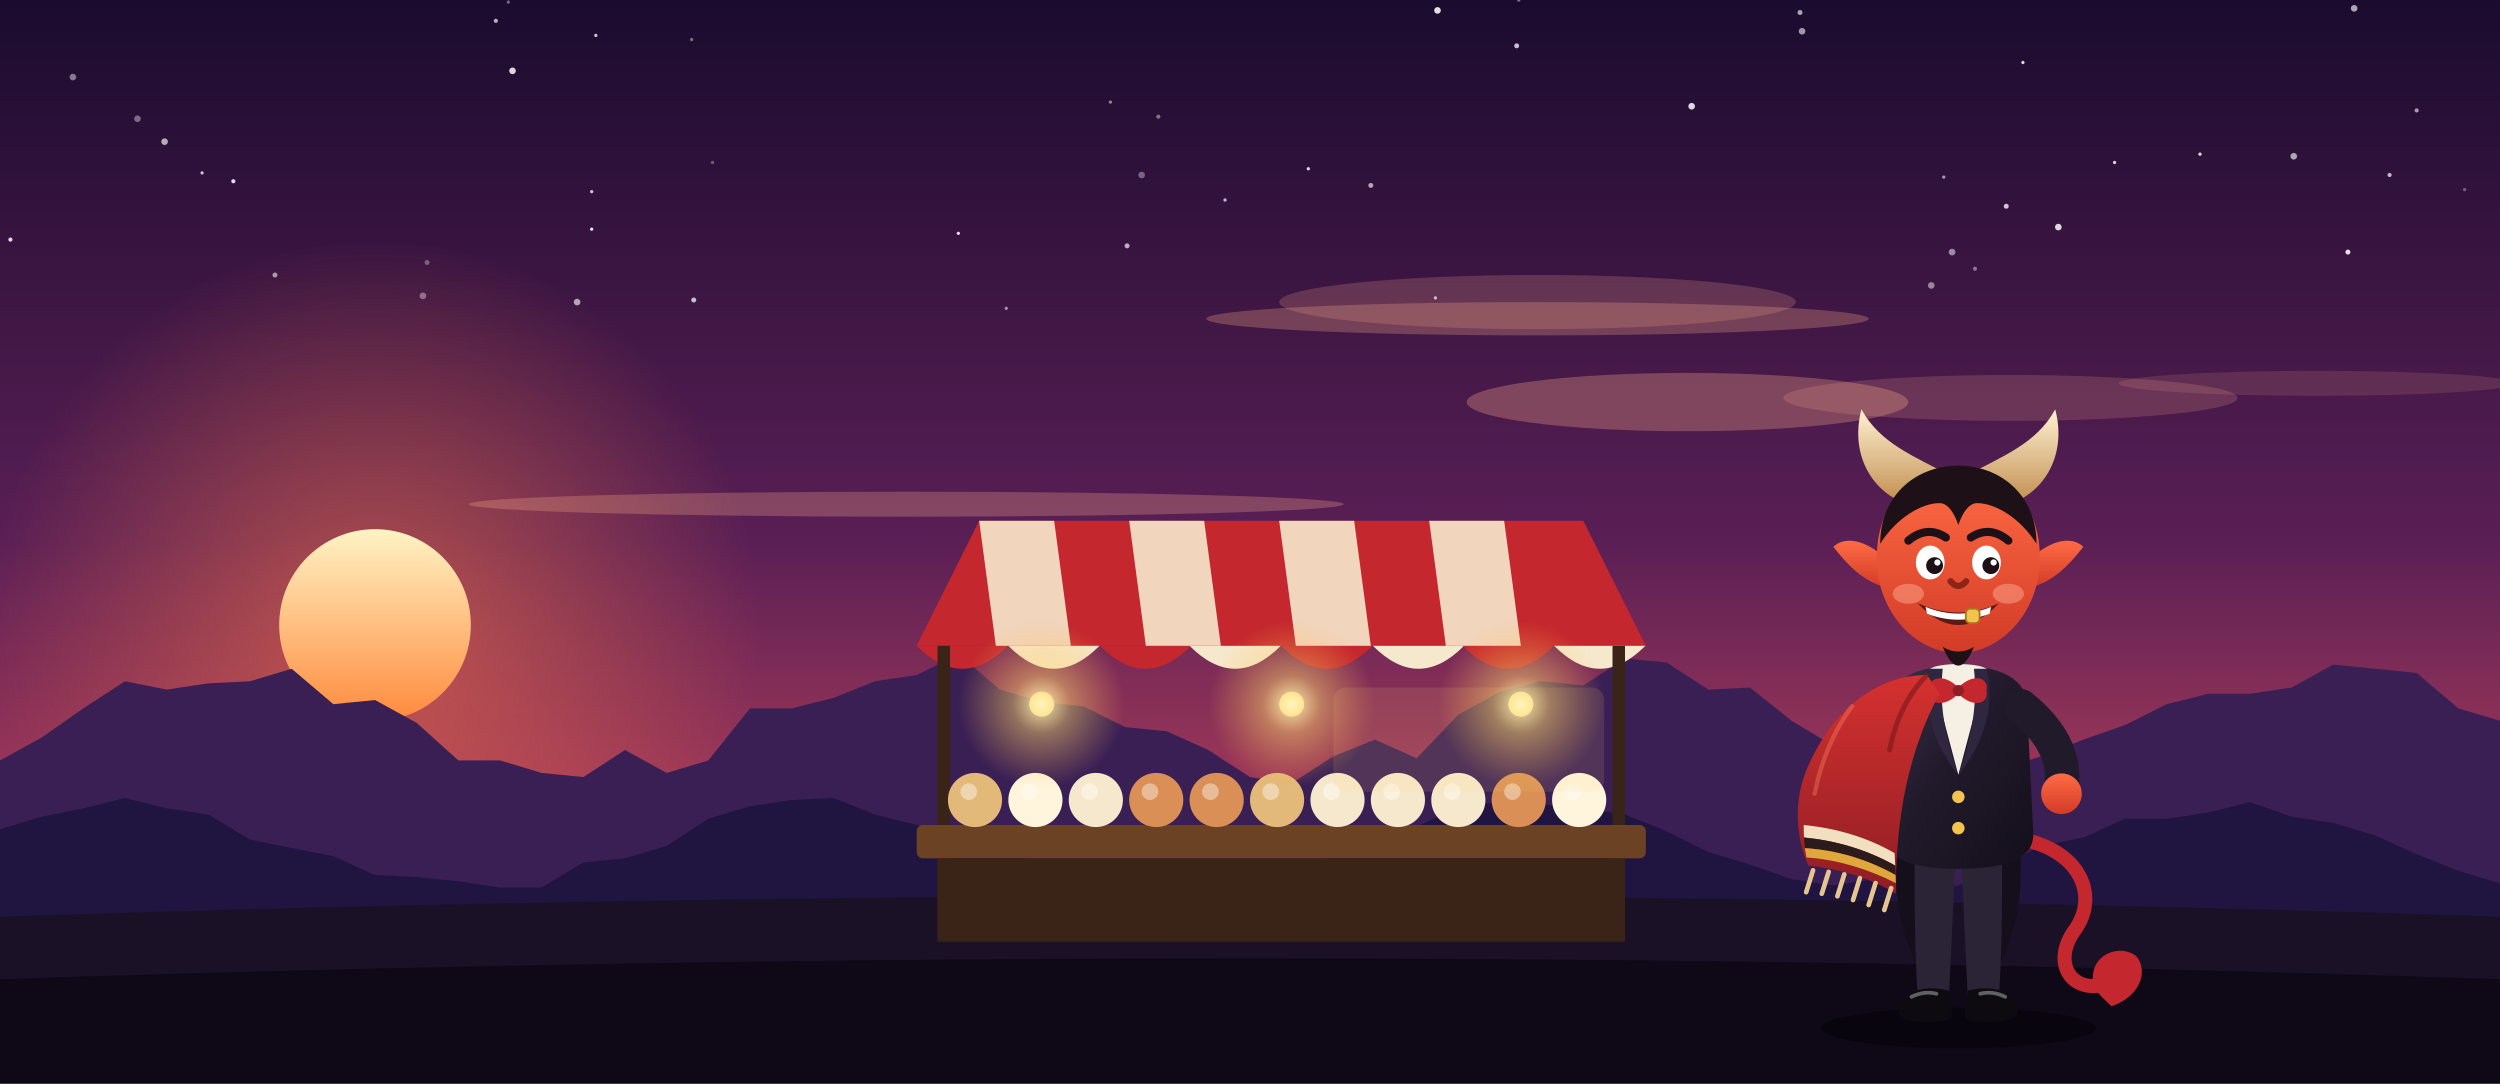
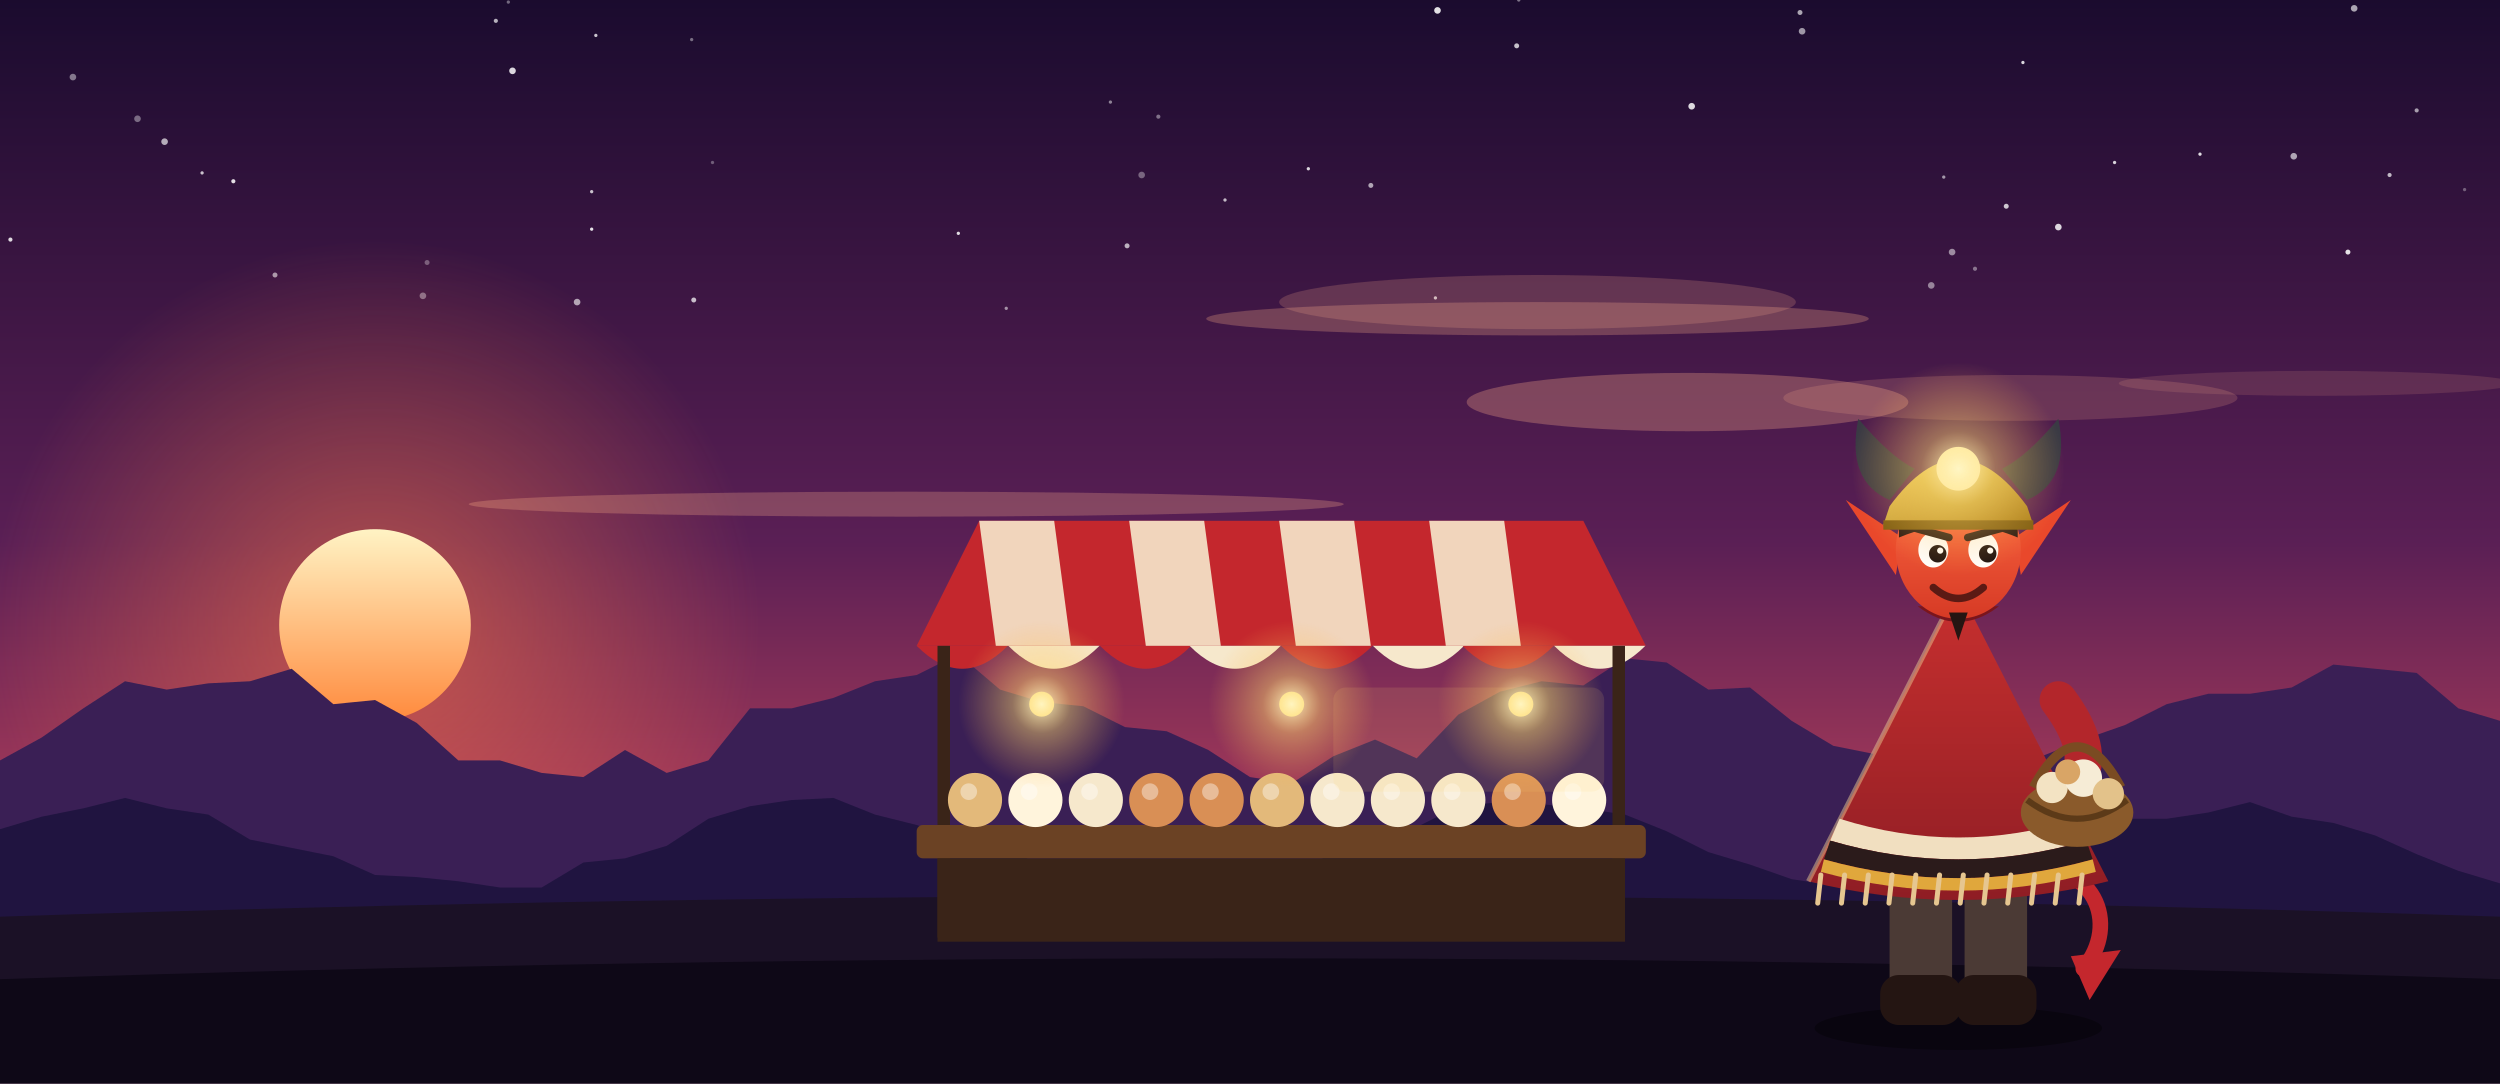
<svg xmlns="http://www.w3.org/2000/svg" viewBox="0 0 1200 520" preserveAspectRatio="xMidYMid slice">
  <defs>
    <linearGradient id="skin" x1="0" y1="0" x2="0" y2="1">
      <stop offset="0" stop-color="#ff6a43" />
      <stop offset="1" stop-color="#d63a25" />
    </linearGradient>
    <linearGradient id="helm" x1="0" y1="0" x2="1" y2="1">
      <stop offset="0" stop-color="#f1d263" />
      <stop offset="1" stop-color="#a97f1c" />
    </linearGradient>
    <linearGradient id="pon" x1="0" y1="0" x2="0" y2="1">
      <stop offset="0" stop-color="#c8302f" />
      <stop offset="1" stop-color="#8f1d24" />
    </linearGradient>
    <radialGradient id="lamp" cx=".5" cy=".5" r=".5">
      <stop offset="0" stop-color="#fff6c4" stop-opacity=".95" />
      <stop offset=".35" stop-color="#ffd86b" stop-opacity=".45" />
      <stop offset="1" stop-color="#ffb347" stop-opacity="0" />
    </radialGradient>
    <filter id="soft">
      <feGaussianBlur stdDeviation="6" />
    </filter>
    <filter id="blur2">
      <feGaussianBlur stdDeviation="2" />
    </filter>
    <linearGradient id="sky" x1="0" y1="0" x2="0" y2="1">
      <stop offset="0" stop-color="#1a0b2e" />
      <stop offset="0.5" stop-color="#5a1f55" />
      <stop offset="0.85" stop-color="#c4455a" />
      <stop offset="1" stop-color="#ffae5c" />
    </linearGradient>
    <radialGradient id="sunglow">
      <stop offset="0" stop-color="#ff7a45" stop-opacity=".55" />
      <stop offset="1" stop-color="#ff7a45" stop-opacity="0" />
    </radialGradient>
    <linearGradient id="sundisc" x1="0" y1="0" x2="0" y2="1">
      <stop offset="0" stop-color="#fff3c4" />
      <stop offset="1" stop-color="#ff8a3d" />
    </linearGradient>
  </defs>
  <rect width="1200" height="520" fill="url(#sky)" />
  <circle cx="556" cy="56" r="1.0" fill="#fff" opacity="0.41" />
  <circle cx="812" cy="51" r="1.6" fill="#fff" opacity="0.84" />
  <circle cx="97" cy="83" r="0.8" fill="#fff" opacity="0.74" />
  <circle cx="203" cy="142" r="1.6" fill="#fff" opacity="0.39" />
  <circle cx="286" cy="17" r="0.8" fill="#fff" opacity="0.76" />
  <circle cx="460" cy="112" r="0.8" fill="#fff" opacity="0.85" />
  <circle cx="246" cy="34" r="1.6" fill="#fff" opacity="0.83" />
  <circle cx="927" cy="137" r="1.6" fill="#fff" opacity="0.47" />
  <circle cx="971" cy="30" r="0.8" fill="#fff" opacity="0.83" />
  <circle cx="66" cy="57" r="1.6" fill="#fff" opacity="0.38" />
  <circle cx="284" cy="110" r="0.8" fill="#fff" opacity="0.88" />
  <circle cx="5" cy="115" r="1.0" fill="#fff" opacity="0.84" />
  <circle cx="244" cy="1" r="0.8" fill="#fff" opacity="0.38" />
  <circle cx="1101" cy="75" r="1.6" fill="#fff" opacity="0.62" />
  <circle cx="238" cy="10" r="1.0" fill="#fff" opacity="0.68" />
  <circle cx="112" cy="87" r="1.0" fill="#fff" opacity="0.86" />
  <circle cx="864" cy="6" r="1.2" fill="#fff" opacity="0.63" />
  <circle cx="728" cy="22" r="1.2" fill="#fff" opacity="0.74" />
  <circle cx="690" cy="5" r="1.6" fill="#fff" opacity="0.87" />
  <circle cx="284" cy="92" r="0.8" fill="#fff" opacity="0.74" />
  <circle cx="1015" cy="78" r="0.8" fill="#fff" opacity="0.82" />
  <circle cx="132" cy="132" r="1.2" fill="#fff" opacity="0.57" />
  <circle cx="483" cy="148" r="0.8" fill="#fff" opacity="0.53" />
  <circle cx="729" cy="0" r="0.8" fill="#fff" opacity="0.43" />
  <circle cx="533" cy="49" r="0.8" fill="#fff" opacity="0.48" />
  <circle cx="342" cy="78" r="0.8" fill="#fff" opacity="0.32" />
  <circle cx="937" cy="121" r="1.6" fill="#fff" opacity="0.51" />
  <circle cx="933" cy="85" r="0.8" fill="#fff" opacity="0.56" />
  <circle cx="277" cy="145" r="1.6" fill="#fff" opacity="0.61" />
  <circle cx="1147" cy="84" r="1.0" fill="#fff" opacity="0.70" />
  <circle cx="205" cy="126" r="1.2" fill="#fff" opacity="0.32" />
  <circle cx="1127" cy="121" r="1.2" fill="#fff" opacity="0.87" />
  <circle cx="1183" cy="91" r="0.8" fill="#fff" opacity="0.33" />
  <circle cx="541" cy="118" r="1.2" fill="#fff" opacity="0.67" />
  <circle cx="1160" cy="53" r="1.0" fill="#fff" opacity="0.59" />
  <circle cx="333" cy="144" r="1.2" fill="#fff" opacity="0.72" />
  <circle cx="79" cy="68" r="1.6" fill="#fff" opacity="0.65" />
  <circle cx="963" cy="99" r="1.2" fill="#fff" opacity="0.76" />
  <circle cx="1056" cy="74" r="0.8" fill="#fff" opacity="0.85" />
  <circle cx="332" cy="19" r="0.8" fill="#fff" opacity="0.40" />
  <circle cx="948" cy="129" r="1.0" fill="#fff" opacity="0.41" />
  <circle cx="548" cy="84" r="1.6" fill="#fff" opacity="0.35" />
  <circle cx="658" cy="89" r="1.2" fill="#fff" opacity="0.62" />
  <circle cx="1130" cy="4" r="1.6" fill="#fff" opacity="0.63" />
  <circle cx="628" cy="81" r="0.8" fill="#fff" opacity="0.83" />
  <circle cx="689" cy="143" r="0.8" fill="#fff" opacity="0.73" />
  <circle cx="865" cy="15" r="1.6" fill="#fff" opacity="0.57" />
  <circle cx="588" cy="96" r="0.8" fill="#fff" opacity="0.71" />
  <circle cx="35" cy="37" r="1.6" fill="#fff" opacity="0.44" />
  <circle cx="988" cy="109" r="1.6" fill="#fff" opacity="0.83" />
  <circle cx="180" cy="300" r="184" fill="url(#sunglow)" />
  <circle cx="180" cy="300" r="46" fill="url(#sundisc)" />
  <ellipse cx="738" cy="153" rx="159" ry="8" fill="#ffb08a" opacity="0.27" />
  <ellipse cx="965" cy="191" rx="109" ry="11" fill="#ffb08a" opacity="0.18" />
  <ellipse cx="435" cy="242" rx="210" ry="6" fill="#ffb08a" opacity="0.27" />
  <ellipse cx="738" cy="145" rx="124" ry="13" fill="#ffb08a" opacity="0.20" />
  <ellipse cx="810" cy="193" rx="106" ry="14" fill="#ffb08a" opacity="0.30" />
  <ellipse cx="1112" cy="184" rx="95" ry="6" fill="#ffb08a" opacity="0.14" />
  <path d="M0 520 L0 365 L20 354 L40 340 L60 327 L80 331 L100 328 L120 327 L140 321 L160 338 L180 336 L200 347 L220 365 L240 365 L260 371 L280 373 L300 360 L320 371 L340 365 L360 340 L380 340 L400 335 L420 327 L440 324 L460 314 L480 331 L500 337 L520 339 L540 349 L560 351 L580 360 L600 373 L620 376 L640 363 L660 355 L680 364 L700 343 L720 332 L740 327 L760 329 L780 316 L800 318 L820 331 L840 330 L860 346 L880 358 L900 362 L920 369 L940 372 L960 369 L980 363 L1000 355 L1020 348 L1040 338 L1060 333 L1080 333 L1100 330 L1120 319 L1140 321 L1160 323 L1180 340 L1200 346 L1200 520 Z" fill="#3a1f55" />
  <path d="M0 520 L0 398 L20 392 L40 388 L60 383 L80 388 L100 391 L120 403 L140 407 L160 411 L180 420 L200 421 L220 423 L240 426 L260 426 L280 414 L300 412 L320 406 L340 393 L360 387 L380 384 L400 383 L420 391 L440 396 L460 403 L480 403 L500 417 L520 423 L540 428 L560 430 L580 429 L600 423 L620 418 L640 410 L660 398 L680 397 L700 387 L720 385 L740 386 L760 388 L780 391 L800 399 L820 409 L840 415 L860 422 L880 425 L900 422 L920 426 L940 425 L960 416 L980 406 L1000 402 L1020 393 L1040 393 L1060 390 L1080 385 L1100 392 L1120 395 L1140 401 L1160 410 L1180 418 L1200 424 L1200 520 Z" fill="#201440" />
  <path d="M0 520 L0 440 Q600 420 1200 440 L1200 520 Z" fill="#1b1126" />
  <path d="M470 250 L760 250 L790 310 L440 310 Z" fill="#c4272d" />
  <path d="M440 310 q21.9 22 43.75 0 Z" fill="#c4272d" />
  <path d="M484 310 q21.9 22 43.75 0 Z" fill="#f6e8cc" />
  <path d="M528 310 q21.9 22 43.75 0 Z" fill="#c4272d" />
  <path d="M571 310 q21.9 22 43.75 0 Z" fill="#f6e8cc" />
  <path d="M615 310 q21.9 22 43.75 0 Z" fill="#c4272d" />
  <path d="M659 310 q21.9 22 43.75 0 Z" fill="#f6e8cc" />
  <path d="M702 310 q21.9 22 43.75 0 Z" fill="#c4272d" />
  <path d="M746 310 q21.9 22 43.75 0 Z" fill="#f6e8cc" />
  <path d="M470 250 L506 250 L514 310 L478 310 Z" fill="#f6e8cc" opacity=".9" />
  <path d="M542 250 L578 250 L586 310 L550 310 Z" fill="#f6e8cc" opacity=".9" />
  <path d="M614 250 L650 250 L658 310 L622 310 Z" fill="#f6e8cc" opacity=".9" />
  <path d="M686 250 L722 250 L730 310 L694 310 Z" fill="#f6e8cc" opacity=".9" />
  <rect x="450" y="310" width="6" height="140" fill="#3a2418" />
  <rect x="774" y="310" width="6" height="140" fill="#3a2418" />
  <rect x="440" y="396" width="350" height="16" rx="3" fill="#6b4224" />
  <rect x="450" y="412" width="330" height="40" fill="#3a2418" />
  <circle cx="468" cy="384" r="13" fill="#e3b97a" />
  <circle cx="465" cy="380" r="4" fill="#fff" opacity=".4" />
  <circle cx="497" cy="384" r="13" fill="#fff4dc" />
  <circle cx="494" cy="380" r="4" fill="#fff" opacity=".4" />
  <circle cx="526" cy="384" r="13" fill="#f6e8cc" />
  <circle cx="523" cy="380" r="4" fill="#fff" opacity=".4" />
  <circle cx="555" cy="384" r="13" fill="#d98f55" />
  <circle cx="552" cy="380" r="4" fill="#fff" opacity=".4" />
  <circle cx="584" cy="384" r="13" fill="#d98f55" />
  <circle cx="581" cy="380" r="4" fill="#fff" opacity=".4" />
  <circle cx="613" cy="384" r="13" fill="#e3b97a" />
  <circle cx="610" cy="380" r="4" fill="#fff" opacity=".4" />
  <circle cx="642" cy="384" r="13" fill="#f6e8cc" />
  <circle cx="639" cy="380" r="4" fill="#fff" opacity=".4" />
  <circle cx="671" cy="384" r="13" fill="#f6e8cc" />
  <circle cx="668" cy="380" r="4" fill="#fff" opacity=".4" />
  <circle cx="700" cy="384" r="13" fill="#f6e8cc" />
  <circle cx="697" cy="380" r="4" fill="#fff" opacity=".4" />
  <circle cx="729" cy="384" r="13" fill="#d98f55" />
  <circle cx="726" cy="380" r="4" fill="#fff" opacity=".4" />
  <circle cx="758" cy="384" r="13" fill="#fff4dc" />
  <circle cx="755" cy="380" r="4" fill="#fff" opacity=".4" />
  <rect x="640" y="330" width="130" height="50" rx="6" fill="#ffd86b" opacity=".12" />
  <circle cx="500" cy="338" r="6" fill="#ffd86b" />
  <circle cx="500" cy="338" r="40" fill="url(#lamp)" />
  <circle cx="620" cy="338" r="6" fill="#ffd86b" />
  <circle cx="620" cy="338" r="40" fill="url(#lamp)" />
  <circle cx="730" cy="338" r="6" fill="#ffd86b" />
  <circle cx="730" cy="338" r="40" fill="url(#lamp)" />
  <path d="M0 470 Q600 450 1200 470 V520 H0 Z" fill="#0e0817" />
-   <g id="diablo" transform="translate(940,492) scale(1.5,1.5) translate(-60,-200)">
-     <defs>
-       <linearGradient id="dv-skin" x1="0" y1="0" x2="0" y2="1">
-         <stop offset="0" stop-color="#ff6b45" />
-         <stop offset="1" stop-color="#d23b26" />
-       </linearGradient>
-       <linearGradient id="dv-horn" x1="0" y1="0" x2="0" y2="1">
-         <stop offset="0" stop-color="#fff1d2" />
-         <stop offset="1" stop-color="#c08a4a" />
-       </linearGradient>
-       <linearGradient id="dv-poncho" x1="0" y1="0" x2="0" y2="1">
-         <stop offset="0" stop-color="#d5312f" />
-         <stop offset="1" stop-color="#8f1d24" />
-       </linearGradient>
-       <linearGradient id="dv-frac" x1="0" y1="0" x2="1" y2="1">
-         <stop offset="0" stop-color="#3a2f48" />
-         <stop offset=".45" stop-color="#211a2b" />
-         <stop offset="1" stop-color="#140f1b" />
-       </linearGradient>
-       <radialGradient id="dv-glow" cx=".5" cy=".5" r=".5">
-         <stop offset="0" stop-color="#fff6c4" stop-opacity=".9" />
-         <stop offset=".35" stop-color="#ffd86b" stop-opacity=".4" />
-         <stop offset="1" stop-color="#ffb347" stop-opacity="0" />
-       </radialGradient>
-     </defs>
-     <ellipse cx="60" cy="201" rx="44" ry="6.5" fill="#000" opacity=".35" />
-     <path d="M76 140 C98 142 106 158 97 170 C90 180 96 190 107 187" fill="none" stroke="#c4272d" stroke-width="4.5" stroke-linecap="round" />
-     <path d="M103 185 C103 177 112 174 117 178 C121 183 118 191 109 194 C106 191 103 189 103 185 Z" fill="#c4272d" />
-     <path d="M41 136 C38 158 42 175 50 186 C53 170 56 156 60 148 C64 156 67 170 70 186 C78 175 82 158 79 136 Z" fill="#140f1b" />
-     <path d="M46 144 C46 160 46 176 47 191 L57 191 L59 148 Z" fill="#2b2336" />
-     <path d="M61 148 L63 191 L73 191 C74 176 74 160 74 144 Z" fill="#2b2336" />
-     <path d="M41 196 C41 189 49 187 57 189 L58 197 C58 200 41 200 41 196 Z" fill="#0d0a10" />
-     <path d="M79 196 C79 189 71 187 63 189 L62 197 C62 200 79 200 79 196 Z" fill="#0d0a10" />
-     <path d="M45 191 Q49 189 53 190" fill="none" stroke="#fff" stroke-width="1.2" opacity=".35" stroke-linecap="round" />
-     <path d="M67 190 Q71 189 75 191" fill="none" stroke="#fff" stroke-width="1.2" opacity=".35" stroke-linecap="round" />
-     <path d="M38 98 C38 89 47 85 60 85 C73 85 82 89 82 98 L84 139 C84 146 77 150 60 150 C43 150 36 146 36 139 Z" fill="url(#dv-frac)" />
-     <path d="M51 86 L60 120 L69 86 C66 84 54 84 51 86 Z" fill="#f5efe4" />
-     <path d="M51 86 C48 98 52 110 60 120 C55 106 54 96 55 86 Z" fill="#2f2640" />
-     <path d="M69 86 C72 98 68 110 60 120 C65 106 66 96 65 86 Z" fill="#2f2640" />
-     <path d="M60 92 C55 87 50 89 51 93 C50 97 55 99 60 94 C65 99 70 97 69 93 C70 89 65 87 60 92 Z" fill="#c4272d" />
-     <circle cx="60" cy="93" r="1.8" fill="#8f1d24" />
-     <circle cx="60" cy="127" r="2" fill="#f2c44d" />
-     <circle cx="60" cy="137" r="2" fill="#f2c44d" />
-     <path d="M50 88 C34 88 20 99 12 117 C7 128 8 140 12 149 C22 150 32 153 40 158 C40 140 42 116 54 94 Z" fill="url(#dv-poncho)" />
-     <path d="M10.5 136 C21 137 31 140 39.6 145 L39.8 149 C31 144 21 141 10.6 140 Z" fill="#f1dfc0" />
-     <path d="M10.6 140 C21 141 31 144 39.8 149 L39.9 152 C31 147 21 144 10.9 143.4 Z" fill="#2b1b1b" />
-     <path d="M10.9 143.4 C21 144 31 147 39.9 152 L40 154.6 C31 150 21 147 11.4 146.4 Z" fill="#e0a73c" />
-     <path d="M26 98 C20 106 16 116 14 126" fill="none" stroke="#ff8a6a" stroke-width="1.4" opacity=".35" stroke-linecap="round" />
-     <path d="M50 88 C44 94 40 102 38 112" fill="none" stroke="#7a151c" stroke-width="1.6" opacity=".6" stroke-linecap="round" />
-     <path d="M13.5 150.5 l-2.2 7" stroke="#e6c690" stroke-width="1.5" stroke-linecap="round" />
-     <path d="M18.5 151.0 l-2.2 7" stroke="#e6c690" stroke-width="1.5" stroke-linecap="round" />
-     <path d="M23.5 151.8 l-2.2 7" stroke="#e6c690" stroke-width="1.5" stroke-linecap="round" />
-     <path d="M28.5 153.0 l-2.2 7" stroke="#e6c690" stroke-width="1.5" stroke-linecap="round" />
-     <path d="M33.5 154.6 l-2.2 7" stroke="#e6c690" stroke-width="1.5" stroke-linecap="round" />
-     <path d="M38.5 156.2 l-2.2 7" stroke="#e6c690" stroke-width="1.5" stroke-linecap="round" />
-     <path d="M80 98 Q95 110 93 124" fill="none" stroke="#211a2b" stroke-width="11" stroke-linecap="round" />
-     <circle cx="93" cy="126" r="6.5" fill="url(#dv-skin)" />
-     <path d="M46 34 C33 31 25 18 29 3 C35 14 46 18 57 24 Z" fill="url(#dv-horn)" />
-     <path d="M74 34 C87 31 95 18 91 3 C85 14 74 18 63 24 Z" fill="url(#dv-horn)" />
-     <path d="M36 50 C29 44 23 44 20 47 C24 52 29 58 37 60 Z" fill="url(#dv-skin)" />
-     <path d="M84 50 C91 44 97 44 100 47 C96 52 91 58 83 60 Z" fill="url(#dv-skin)" />
-     <path d="M60 23 C79 23 87 37 86 53 C85 69 73 81 60 81 C47 81 35 69 34 53 C33 37 41 23 60 23 Z" fill="url(#dv-skin)" />
-     <path d="M35 46 C35 30 47 21 60 21 C73 21 85 30 85 46 C80 38 72 33 66 33 C63 33 61 37 60 40 C59 37 57 33 54 33 C48 33 40 38 35 46 Z" fill="#1d1016" />
-     <path d="M44 45 Q50 40 56 44" fill="none" stroke="#1d1016" stroke-width="2.6" stroke-linecap="round" />
-     <path d="M64 44 Q70 40 76 45" fill="none" stroke="#1d1016" stroke-width="2.6" stroke-linecap="round" />
-     <ellipse cx="51" cy="52" rx="4.6" ry="5.4" fill="#fff" />
-     <ellipse cx="69" cy="52" rx="4.6" ry="5.4" fill="#fff" />
-     <circle cx="52.4" cy="53" r="2.7" fill="#1d1016" />
-     <circle cx="70.4" cy="53" r="2.7" fill="#1d1016" />
-     <circle cx="53.3" cy="52" r="1" fill="#fff" />
-     <circle cx="71.3" cy="52" r="1" fill="#fff" />
-     <ellipse cx="44" cy="62" rx="5" ry="3.2" fill="#ffb199" opacity=".45" />
-     <ellipse cx="76" cy="62" rx="5" ry="3.2" fill="#ffb199" opacity=".45" />
-     <path d="M57.5 58 Q60 61 62.5 58" fill="none" stroke="#8c2418" stroke-width="2" stroke-linecap="round" />
-     <path d="M47 65 Q60 79 73 65 Q60 71 47 65 Z" fill="#5b1a14" />
-     <path d="M49.5 66.2 Q60 70.5 70.5 66.2 L70 68.4 Q60 72.2 50 68.4 Z" fill="#fff" />
-     <rect x="62.4" y="66.8" width="4.4" height="4.6" rx="1.4" fill="#f2c44d" stroke="#a8791a" stroke-width=".6" />
-     <path d="M55 79 Q60 91 65 79 Q60 82 55 79 Z" fill="#1d1016" />
+   <g transform="translate(940,492) scale(1.5,1.5) translate(-60,-200)">
+     <ellipse cx="60" cy="201" rx="46" ry="7" fill="#000" opacity=".35" />
+     <path d="M78 150 C104 146 112 168 100 182" fill="none" stroke="#c4272d" stroke-width="5" stroke-linecap="round" />
+     <path d="M96 178 L112 176 L102 192 Z" fill="#c4272d" />
+     <rect x="38" y="140" width="20" height="50" rx="5" fill="#4b3a35" />
+     <rect x="62" y="140" width="20" height="50" rx="5" fill="#4b3a35" />
+     <rect x="35" y="184" width="26" height="16" rx="6" fill="#241512" />
+     <rect x="59" y="184" width="26" height="16" rx="6" fill="#241512" />
+     <path d="M60 60 L12 154 Q60 166 108 154 Z" fill="url(#pon)" />
+     <path d="M60 60 L12 154" stroke="#e6c690" stroke-width="1.5" opacity=".5" />
+     <path d="M22 134 Q60 146 98 134 L101 141 Q60 153 19 141 Z" fill="#f1dfc0" />
+     <path d="M19 141 Q60 153 101 141 L103 147 Q60 159 17 147 Z" fill="#2b1b1b" />
+     <path d="M17 147 Q60 159 103 147 L104 151 Q60 163 16 151 Z" fill="#e0a73c" />
+     <path d="M16.0 152 l-1 9" stroke="#e6c690" stroke-width="1.6" stroke-linecap="round" />
+     <path d="M23.6 152 l-1 9" stroke="#e6c690" stroke-width="1.6" stroke-linecap="round" />
+     <path d="M31.2 152 l-1 9" stroke="#e6c690" stroke-width="1.6" stroke-linecap="round" />
+     <path d="M38.8 152 l-1 9" stroke="#e6c690" stroke-width="1.6" stroke-linecap="round" />
+     <path d="M46.4 152 l-1 9" stroke="#e6c690" stroke-width="1.6" stroke-linecap="round" />
+     <path d="M54.0 152 l-1 9" stroke="#e6c690" stroke-width="1.6" stroke-linecap="round" />
+     <path d="M61.6 152 l-1 9" stroke="#e6c690" stroke-width="1.6" stroke-linecap="round" />
+     <path d="M69.2 152 l-1 9" stroke="#e6c690" stroke-width="1.6" stroke-linecap="round" />
+     <path d="M76.8 152 l-1 9" stroke="#e6c690" stroke-width="1.6" stroke-linecap="round" />
+     <path d="M84.4 152 l-1 9" stroke="#e6c690" stroke-width="1.6" stroke-linecap="round" />
+     <path d="M92.0 152 l-1 9" stroke="#e6c690" stroke-width="1.6" stroke-linecap="round" />
+     <path d="M99.6 152 l-1 9" stroke="#e6c690" stroke-width="1.6" stroke-linecap="round" />
+     <path d="M47 66 Q60 76 73 66" fill="#7a151c" />
+     <path d="M92 96 Q104 112 98 122" fill="none" stroke="#b3262b" stroke-width="12" stroke-linecap="round" />
+     <circle cx="98" cy="124" r="7" fill="url(#skin)" />
+     <path d="M84 124 Q98 98 112 124" fill="none" stroke="#7a4b22" stroke-width="3" />
+     <ellipse cx="98" cy="132" rx="18" ry="11" fill="#8a5a2b" />
+     <path d="M82 128 Q98 140 114 128" fill="none" stroke="#5c3a18" stroke-width="2" />
+     <circle cx="90" cy="124" r="5" fill="#f3e3c3" />
+     <circle cx="100" cy="121" r="6" fill="#f6ecd6" />
+     <circle cx="108" cy="126" r="5" fill="#e3c28a" />
+     <circle cx="95" cy="119" r="4" fill="#d9a566" />
+     <path d="M42 44 L24 32 L40 56 Z" fill="#e9482b" />
+     <path d="M78 44 L96 32 L80 56 Z" fill="#e9482b" />
+     <ellipse cx="60" cy="48" rx="20" ry="22" fill="url(#skin)" />
+     <path d="M41 40 Q60 22 79 40 L79 44 Q60 36 41 44 Z" fill="#241512" />
+     <ellipse cx="52" cy="48" rx="4.8" ry="5.6" fill="#fff" />
+     <ellipse cx="68" cy="48" rx="4.8" ry="5.6" fill="#fff" />
+     <circle cx="53.4" cy="49.2" r="2.8" fill="#1a0f0f" />
+     <circle cx="69.4" cy="49.2" r="2.8" fill="#1a0f0f" />
+     <circle cx="54.2" cy="48.2" r="1" fill="#fff" />
+     <circle cx="70.2" cy="48.2" r="1" fill="#fff" />
+     <path d="M46 41 L57 44 M74 41 L63 44" stroke="#241512" stroke-width="2.4" stroke-linecap="round" />
+     <path d="M52 60 Q60 67 68 60" fill="none" stroke="#5b1a14" stroke-width="2.4" stroke-linecap="round" />
+     <path d="M57 68 L60 77 L63 68 Z" fill="#241512" />
+     <path d="M38 34 Q60 4 82 34 L84 40 L36 40 Z" fill="url(#helm)" />
+     <path d="M36 40 H84" stroke="#7d5d12" stroke-width="3" />
+     <path d="M38 32 Q24 26 28 6 Q38 18 46 22 Z" fill="#3a3a44" />
+     <path d="M82 32 Q96 26 92 6 Q82 18 74 22 Z" fill="#3a3a44" />
+     <circle cx="60" cy="22" r="7" fill="#fff7c8" />
+     <circle cx="60" cy="22" r="34" fill="url(#lamp)" />
  </g>
</svg>
